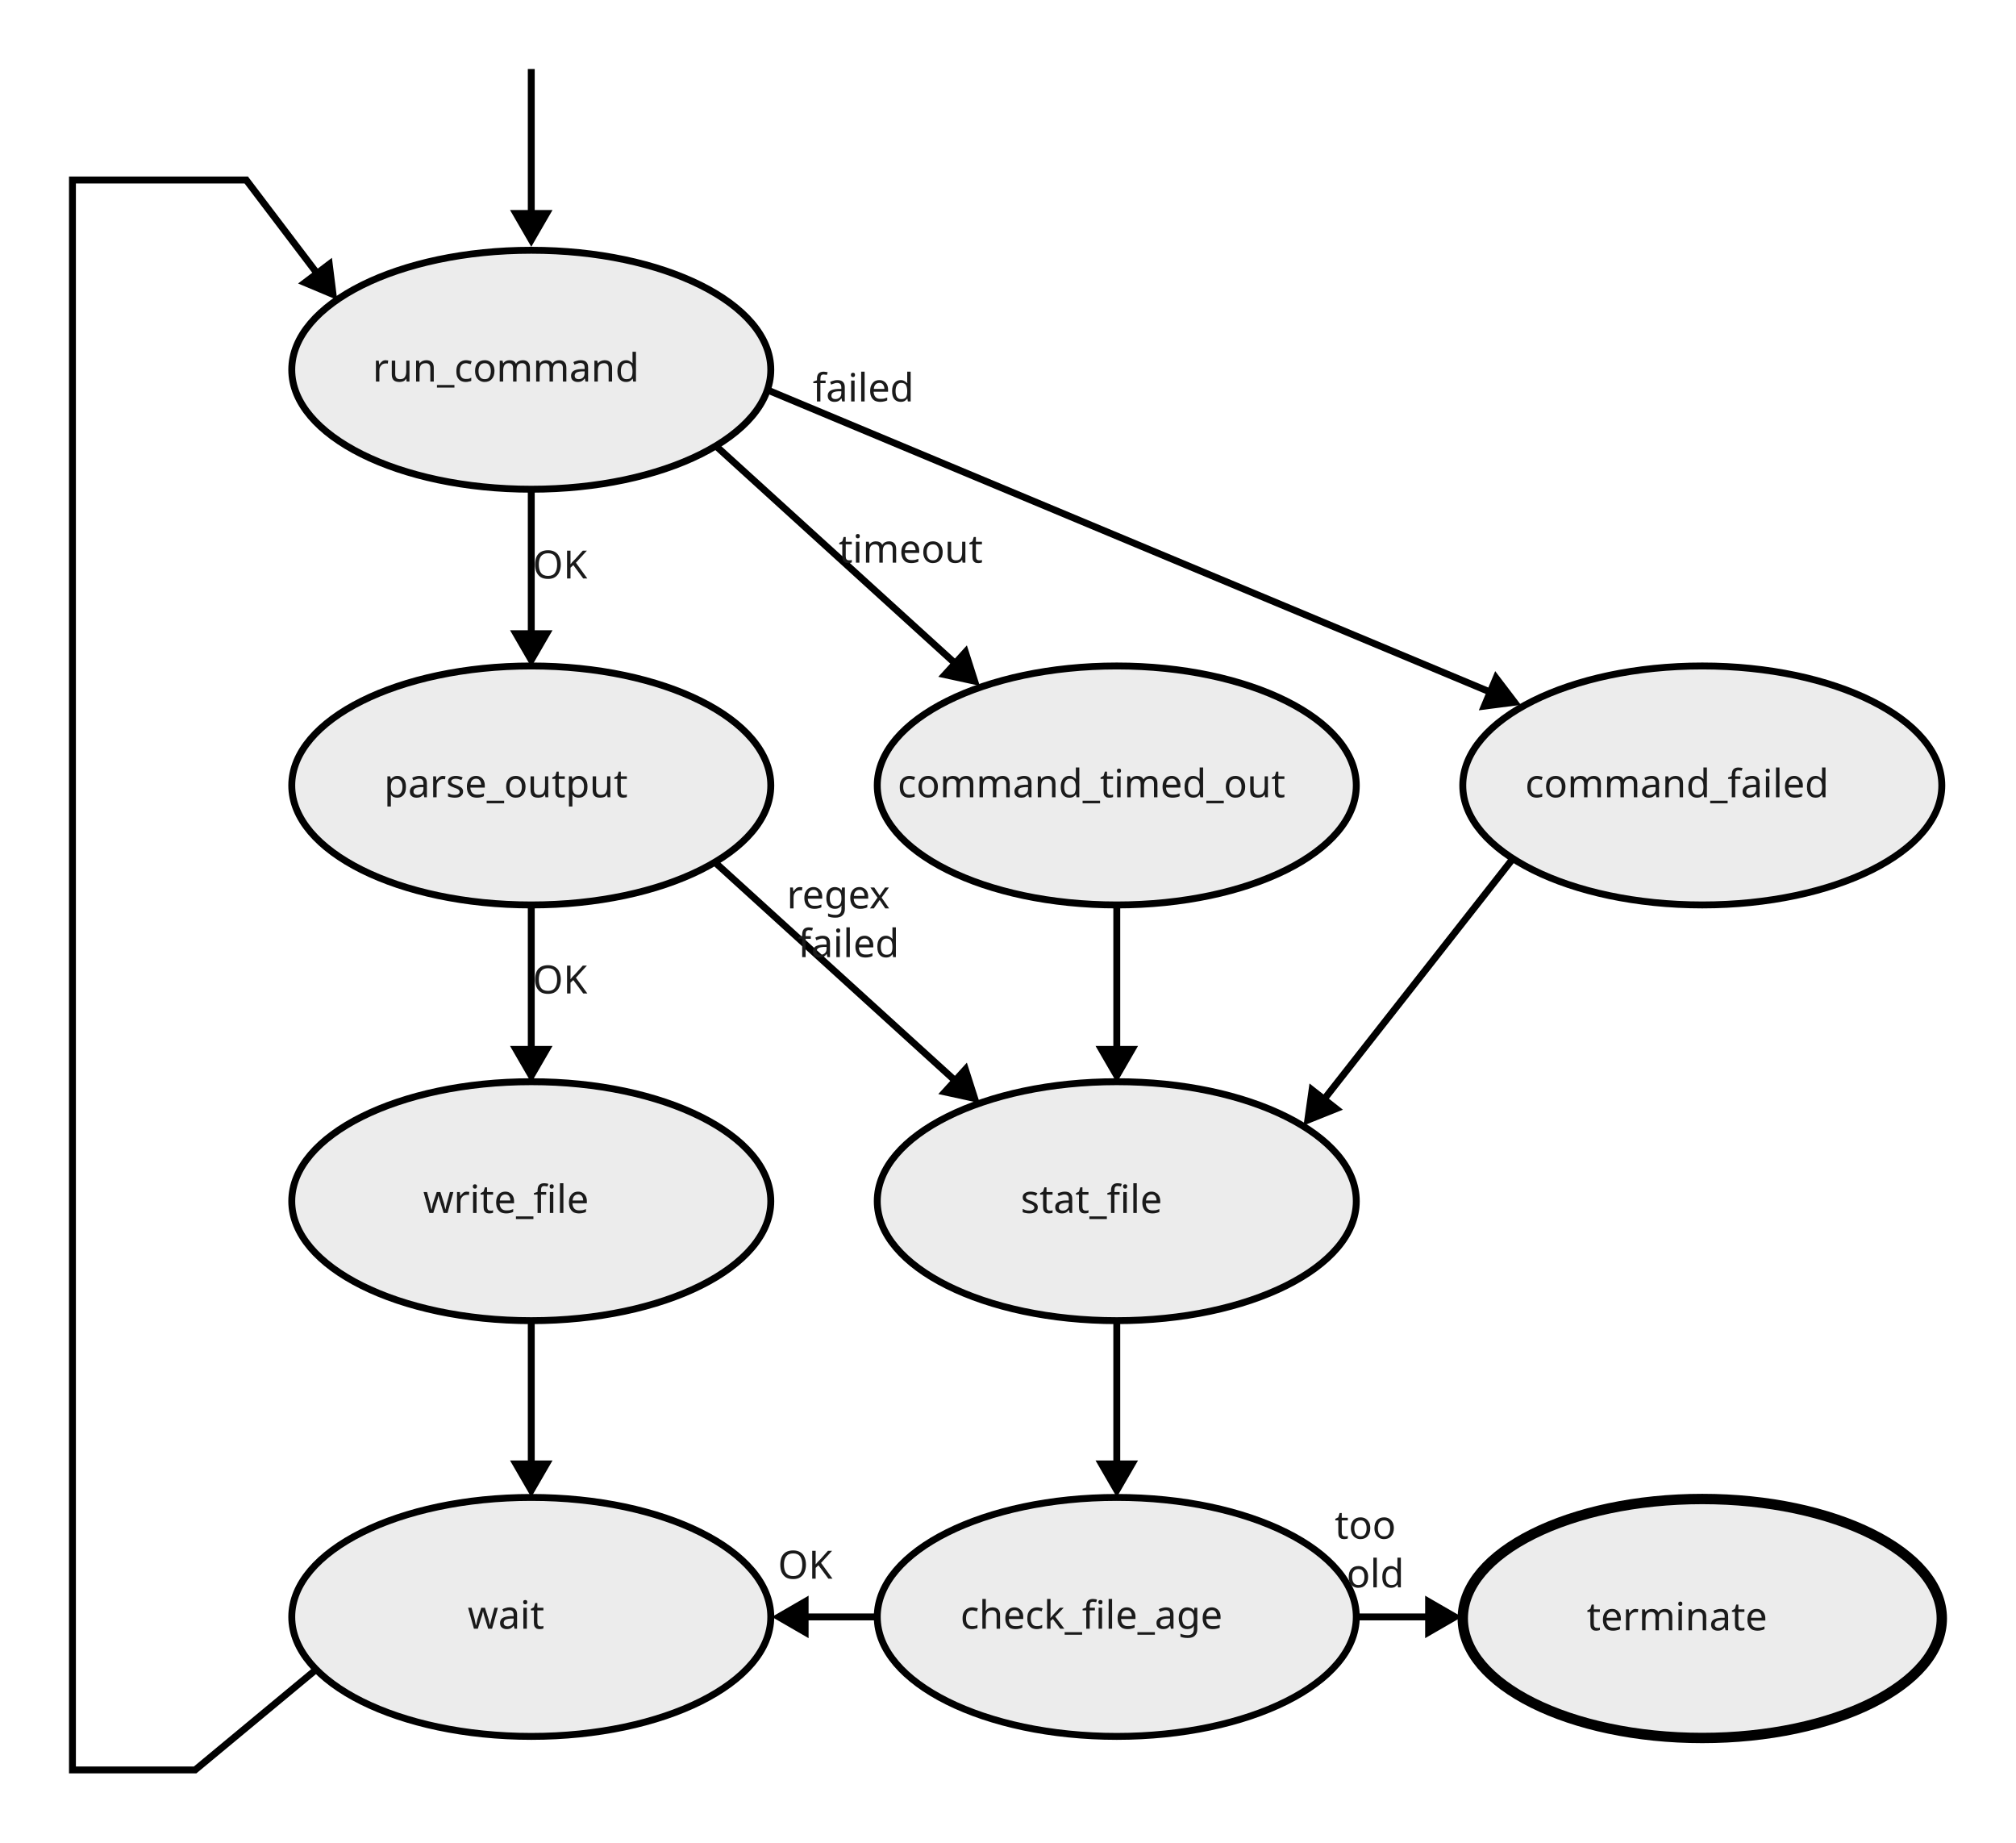
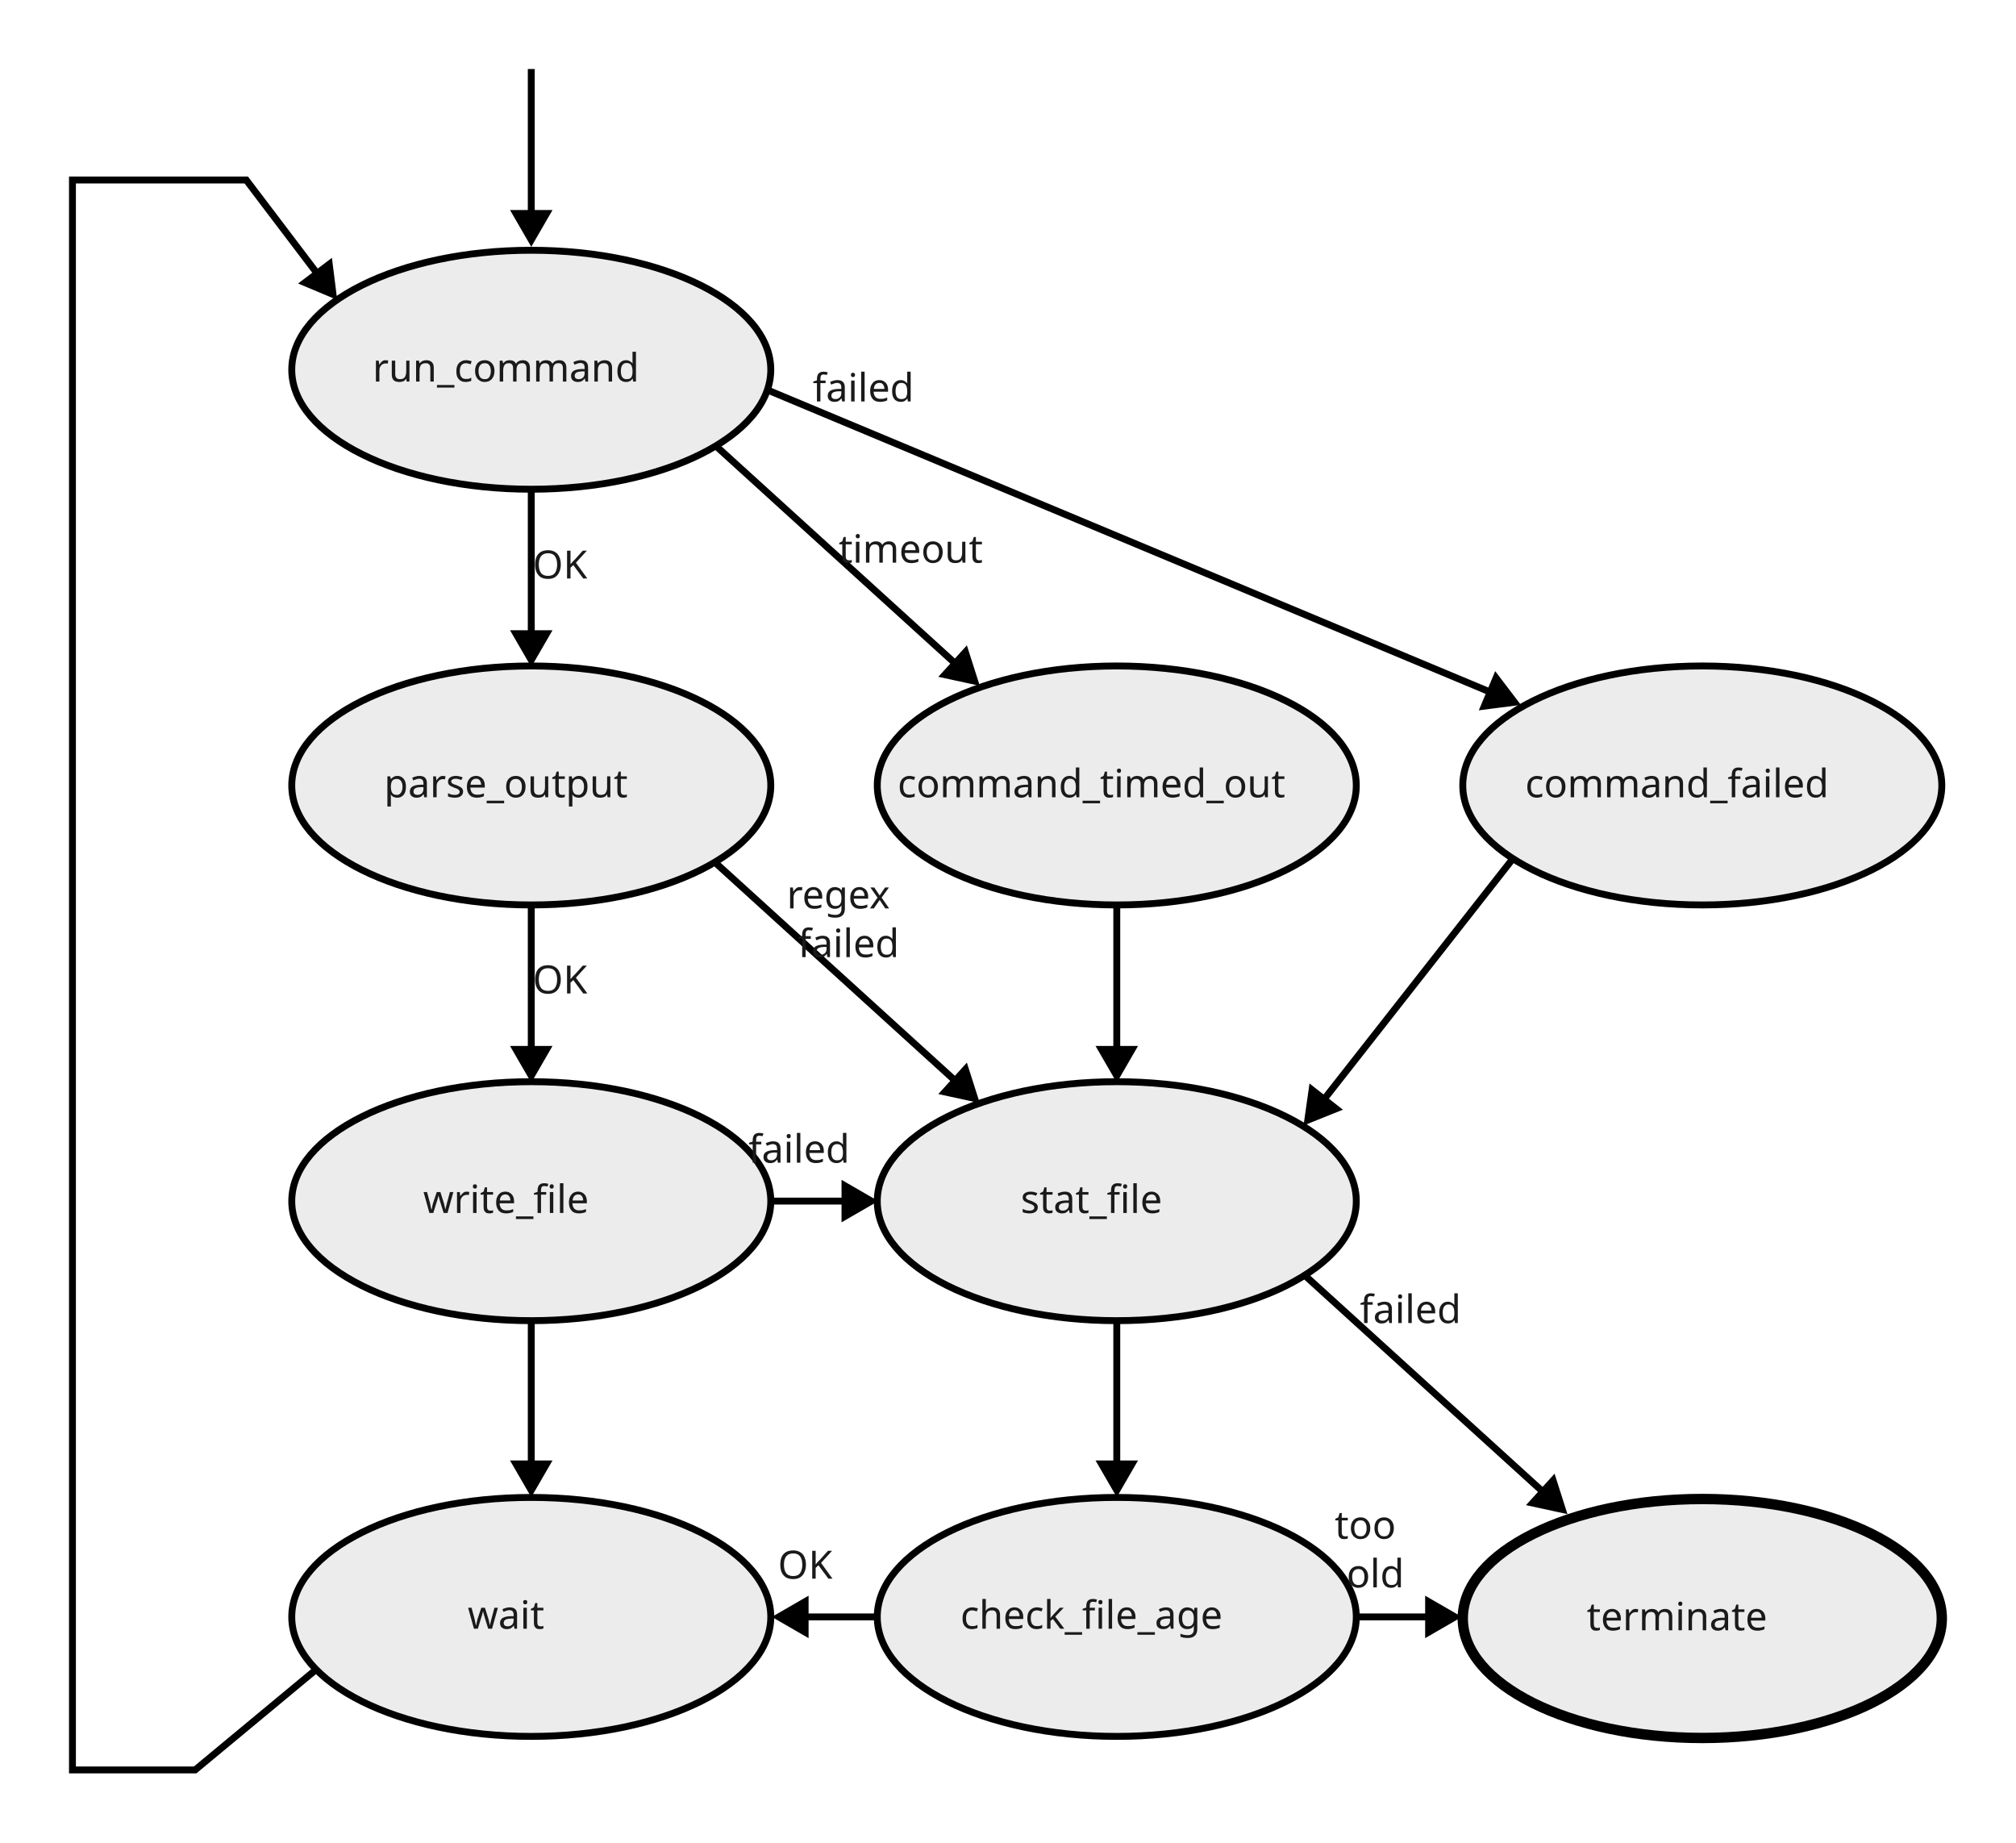
<svg xmlns="http://www.w3.org/2000/svg" width="146.062mm" height="133.459mm" viewBox="0 0 146.062 133.459" version="1.1" id="svg1">
  <defs id="defs1">
    <marker style="overflow:visible" id="Triangle" refX="0" refY="0" orient="auto-start-reverse" markerWidth="1" markerHeight="1" viewBox="0 0 1 1" preserveAspectRatio="xMidYMid">
      <path transform="scale(0.5)" style="fill:context-stroke;fill-rule:evenodd;stroke:context-stroke;stroke-width:1pt" d="M 5.77,0 -2.88,5 V -5 Z" id="path135" />
    </marker>
  </defs>
  <g id="layer1" transform="translate(-59.92768,-19.36622)">
    <ellipse style="fill:#ececec;stroke:#000000;stroke-width:0.5;stroke-opacity:1;-inkscape-stroke:none" id="path1" cx="98.419" cy="46.149" rx="17.353" ry="8.655" />
    <text xml:space="preserve" style="font-size:2.822px;line-height:1.25;font-family:sans-serif;text-align:center;text-decoration-color:#000000;letter-spacing:0px;word-spacing:0px;text-anchor:middle;fill:#1a1a1a;stroke:none;stroke-width:0.5;stroke-opacity:1;-inkscape-stroke:none" x="98.419" y="47.004" id="text1">
      <tspan id="tspan1" style="fill:#1a1a1a;stroke:none;stroke-width:0.5" x="98.419" y="47.004">run_command</tspan>
    </text>
    <ellipse style="fill:#ececec;stroke:#000000;stroke-width:0.5;stroke-opacity:1;-inkscape-stroke:none" id="ellipse1" cx="140.84" cy="76.262" rx="17.353" ry="8.655" />
    <text xml:space="preserve" style="font-size:2.822px;line-height:1.25;font-family:sans-serif;text-align:center;text-decoration-color:#000000;letter-spacing:0px;word-spacing:0px;text-anchor:middle;fill:#1a1a1a;stroke:none;stroke-width:0.5;stroke-opacity:1;-inkscape-stroke:none" x="140.84" y="77.118" id="text2">
      <tspan id="tspan2" style="fill:#1a1a1a;stroke:none;stroke-width:0.5" x="140.84" y="77.118">command_timed_out</tspan>
    </text>
    <ellipse style="fill:#ececec;stroke:#000000;stroke-width:0.5;stroke-opacity:1;-inkscape-stroke:none" id="ellipse2" cx="183.261" cy="76.262" rx="17.353" ry="8.655" />
    <text xml:space="preserve" style="font-size:2.822px;line-height:1.25;font-family:sans-serif;text-align:center;text-decoration-color:#000000;letter-spacing:0px;word-spacing:0px;text-anchor:middle;fill:#1a1a1a;stroke:none;stroke-width:0.5;stroke-opacity:1;-inkscape-stroke:none" x="183.261" y="77.118" id="text3">
      <tspan id="tspan3" style="fill:#1a1a1a;stroke:none;stroke-width:0.5" x="183.261" y="77.118">command_failed</tspan>
    </text>
    <ellipse style="fill:#ececec;stroke:#000000;stroke-width:0.5;stroke-opacity:1;-inkscape-stroke:none" id="ellipse3" cx="98.419" cy="76.262" rx="17.353" ry="8.655" />
    <text xml:space="preserve" style="font-size:2.822px;line-height:1.25;font-family:sans-serif;text-align:center;text-decoration-color:#000000;letter-spacing:0px;word-spacing:0px;text-anchor:middle;fill:#1a1a1a;stroke:none;stroke-width:0.5;stroke-opacity:1;-inkscape-stroke:none" x="98.419" y="77.118" id="text4">
      <tspan id="tspan4" style="fill:#1a1a1a;stroke:none;stroke-width:0.5" x="98.419" y="77.118">parse_output</tspan>
    </text>
    <ellipse style="fill:#ececec;stroke:#000000;stroke-width:0.5;stroke-opacity:1;-inkscape-stroke:none" id="ellipse4" cx="98.419" cy="106.376" rx="17.353" ry="8.655" />
    <text xml:space="preserve" style="font-size:2.822px;line-height:1.25;font-family:sans-serif;text-align:center;text-decoration-color:#000000;letter-spacing:0px;word-spacing:0px;text-anchor:middle;fill:#1a1a1a;stroke:none;stroke-width:0.5;stroke-opacity:1;-inkscape-stroke:none" x="98.419" y="107.231" id="text5">
      <tspan id="tspan5" style="fill:#1a1a1a;stroke:none;stroke-width:0.5" x="98.419" y="107.231">write_file</tspan>
    </text>
    <ellipse style="fill:#ececec;stroke:#000000;stroke-width:0.5;stroke-opacity:1;-inkscape-stroke:none" id="ellipse5" cx="140.84" cy="106.376" rx="17.353" ry="8.655" />
    <text xml:space="preserve" style="font-size:2.822px;line-height:1.25;font-family:sans-serif;text-align:center;text-decoration-color:#000000;letter-spacing:0px;word-spacing:0px;text-anchor:middle;fill:#1a1a1a;stroke:none;stroke-width:0.5;stroke-opacity:1;-inkscape-stroke:none" x="140.84" y="107.231" id="text6">
      <tspan id="tspan6" style="fill:#1a1a1a;stroke:none;stroke-width:0.5" x="140.84" y="107.231">stat_file</tspan>
    </text>
    <ellipse style="fill:#ececec;stroke:#000000;stroke-width:0.5;stroke-opacity:1;-inkscape-stroke:none" id="ellipse6" cx="98.419" cy="136.49" rx="17.353" ry="8.655" />
    <text xml:space="preserve" style="font-size:2.822px;line-height:1.25;font-family:sans-serif;text-align:center;text-decoration-color:#000000;letter-spacing:0px;word-spacing:0px;text-anchor:middle;fill:#1a1a1a;stroke:none;stroke-width:0.5;stroke-opacity:1;-inkscape-stroke:none" x="98.419" y="137.345" id="text7">
      <tspan id="tspan7" style="fill:#1a1a1a;stroke:none;stroke-width:0.5" x="98.419" y="137.345">wait</tspan>
    </text>
    <path style="fill:none;stroke:#000000;stroke-width:0.5;stroke-dasharray:none;stroke-opacity:1;marker-end:url(#Triangle)" d="M 98.419,54.803 V 65.906" id="path7" />
    <path style="font-variation-settings:normal;opacity:1;vector-effect:none;fill:none;fill-opacity:1;stroke:#000000;stroke-width:0.5;stroke-linecap:butt;stroke-linejoin:miter;stroke-miterlimit:4;stroke-dasharray:none;stroke-dashoffset:0;stroke-opacity:1;-inkscape-stroke:none;marker-end:url(#Triangle);stop-color:#000000;stop-opacity:1" d="m 111.792,51.665 17.808,16.184" id="path8" />
    <text xml:space="preserve" style="font-size:2.822px;line-height:1.25;font-family:sans-serif;font-variation-settings:normal;text-align:center;text-decoration-color:#000000;letter-spacing:0px;word-spacing:0px;text-anchor:middle;opacity:1;fill:#1a1a1a;fill-opacity:1;stroke:#000000;stroke-width:0;stroke-linecap:butt;stroke-linejoin:miter;stroke-miterlimit:4;stroke-dasharray:none;stroke-dashoffset:0;stroke-opacity:1;marker-end:url(#Triangle)" x="127.746" y="60.126" id="text8">
      <tspan id="tspan8" style="fill:#1a1a1a;fill-opacity:1;stroke-width:0;stroke-dasharray:none" x="127.746" y="60.126">timeout</tspan>
    </text>
    <path style="font-variation-settings:normal;opacity:1;vector-effect:none;fill:none;fill-opacity:1;stroke:#000000;stroke-width:0.5;stroke-linecap:butt;stroke-linejoin:miter;stroke-miterlimit:4;stroke-dasharray:none;stroke-dashoffset:0;stroke-opacity:1;-inkscape-stroke:none;marker-end:url(#Triangle);stop-color:#000000;stop-opacity:1" d="M 115.523,47.612 168.481,69.742" id="path9" />
    <text xml:space="preserve" style="font-size:2.822px;line-height:1.25;font-family:sans-serif;font-variation-settings:normal;text-align:center;text-decoration-color:#000000;letter-spacing:0px;word-spacing:0px;text-anchor:middle;opacity:1;fill:#1a1a1a;fill-opacity:1;stroke:#000000;stroke-width:0;stroke-linecap:butt;stroke-linejoin:miter;stroke-miterlimit:4;stroke-dasharray:none;stroke-dashoffset:0;stroke-opacity:1;marker-end:url(#Triangle)" x="124.308" y="48.447" id="text9">
      <tspan id="tspan9" style="fill:#1a1a1a;fill-opacity:1;stroke-width:0;stroke-dasharray:none" x="124.308" y="48.447">failed</tspan>
    </text>
    <path style="fill:none;stroke:#000000;stroke-width:0.5;stroke-dasharray:none;stroke-opacity:1;marker-end:url(#Triangle)" d="M 140.84,84.917 V 96.019" id="path10" />
    <path style="fill:none;stroke:#000000;stroke-width:0.5;stroke-dasharray:none;stroke-opacity:1;marker-end:url(#Triangle)" d="M 169.54,81.561 155.466,99.497" id="path11" />
    <path style="fill:none;stroke:#000000;stroke-width:0.5;stroke-dasharray:none;stroke-opacity:1;marker-end:url(#Triangle)" d="M 98.419,84.917 V 96.019" id="path12" />
    <text xml:space="preserve" style="font-size:2.822px;line-height:1.25;font-family:sans-serif;font-variation-settings:normal;text-align:center;text-decoration-color:#000000;letter-spacing:0px;word-spacing:0px;text-anchor:middle;opacity:1;fill:#1a1a1a;fill-opacity:1;stroke:#000000;stroke-width:0;stroke-linecap:butt;stroke-linejoin:miter;stroke-miterlimit:4;stroke-dasharray:none;stroke-dashoffset:0;stroke-opacity:1;marker-end:url(#Triangle)" x="102.335" y="61.27" id="text12">
      <tspan id="tspan12" style="fill:#1a1a1a;fill-opacity:1;stroke-width:0;stroke-dasharray:none" x="102.335" y="61.27">OK</tspan>
    </text>
    <text xml:space="preserve" style="font-size:2.822px;line-height:1.25;font-family:sans-serif;font-variation-settings:normal;text-align:center;text-decoration-color:#000000;letter-spacing:0px;word-spacing:0px;text-anchor:middle;opacity:1;fill:#1a1a1a;fill-opacity:1;stroke:#000000;stroke-width:0;stroke-linecap:butt;stroke-linejoin:miter;stroke-miterlimit:4;stroke-dasharray:none;stroke-dashoffset:0;stroke-opacity:1;marker-end:url(#Triangle)" x="102.335" y="91.328" id="text13">
      <tspan id="tspan13" style="fill:#1a1a1a;fill-opacity:1;stroke-width:0;stroke-dasharray:none" x="102.335" y="91.328">OK</tspan>
    </text>
    <path style="font-variation-settings:normal;opacity:1;vector-effect:none;fill:none;fill-opacity:1;stroke:#000000;stroke-width:0.5;stroke-linecap:butt;stroke-linejoin:miter;stroke-miterlimit:4;stroke-dasharray:none;stroke-dashoffset:0;stroke-opacity:1;-inkscape-stroke:none;marker-end:url(#Triangle);stop-color:#000000;stop-opacity:1" d="m 111.792,81.89 17.808,16.184" id="path13" />
    <text xml:space="preserve" style="font-size:2.822px;line-height:1.25;font-family:sans-serif;font-variation-settings:normal;text-align:center;text-decoration-color:#000000;letter-spacing:0px;word-spacing:0px;text-anchor:middle;opacity:1;fill:#1a1a1a;fill-opacity:1;stroke:#000000;stroke-width:0;stroke-linecap:butt;stroke-linejoin:miter;stroke-miterlimit:4;stroke-dasharray:none;stroke-dashoffset:0;stroke-opacity:1;marker-end:url(#Triangle)" x="123.237" y="85.167" id="text14">
      <tspan id="tspan14" style="fill:#1a1a1a;fill-opacity:1;stroke-width:0;stroke-dasharray:none" x="123.237" y="85.167">regex</tspan>
      <tspan style="fill:#1a1a1a;fill-opacity:1;stroke-width:0;stroke-dasharray:none" x="123.237" y="88.695" id="tspan15">failed</tspan>
    </text>
    <path style="fill:none;stroke:#000000;stroke-width:0.5;stroke-dasharray:none;stroke-opacity:1;marker-end:url(#Triangle)" d="m 98.419,114.943 v 11.102" id="path15" />
    <path style="font-variation-settings:normal;opacity:1;vector-effect:none;fill:none;fill-opacity:1;stroke:#000000;stroke-width:0.5;stroke-linecap:butt;stroke-linejoin:miter;stroke-miterlimit:4;stroke-dasharray:none;stroke-dashoffset:0;stroke-opacity:1;-inkscape-stroke:none;marker-end:url(#Triangle);stop-color:#000000;stop-opacity:1" d="m 82.835,140.297 -8.77,7.277 h -8.888 V 32.404 h 12.591 l 5.518,7.274" id="path16" />
    <ellipse style="fill:#ececec;stroke:#000000;stroke-width:0.5;stroke-opacity:1;-inkscape-stroke:none" id="ellipse16" cx="140.84" cy="136.49" rx="17.353" ry="8.655" />
    <text xml:space="preserve" style="font-size:2.822px;line-height:1.25;font-family:sans-serif;text-align:center;text-decoration-color:#000000;letter-spacing:0px;word-spacing:0px;text-anchor:middle;fill:#1a1a1a;stroke:none;stroke-width:0.5;stroke-opacity:1;-inkscape-stroke:none" x="140.84" y="137.345" id="text16">
      <tspan id="tspan16" style="fill:#1a1a1a;stroke:none;stroke-width:0.5" x="140.84" y="137.345">check_file_age</tspan>
    </text>
    <path style="fill:none;stroke:#000000;stroke-width:0.5;stroke-dasharray:none;stroke-opacity:1;marker-end:url(#Triangle)" d="m 140.84,114.943 v 11.102" id="path17" />
    <ellipse style="fill:#ececec;stroke:#000000;stroke-width:0.75;stroke-dasharray:none;stroke-opacity:1" id="ellipse17" cx="183.261" cy="136.604" rx="17.353" ry="8.655" />
    <text xml:space="preserve" style="font-size:2.822px;line-height:1.25;font-family:sans-serif;text-align:center;text-decoration-color:#000000;letter-spacing:0px;word-spacing:0px;text-anchor:middle;fill:#1a1a1a;stroke:none;stroke-width:0.5;stroke-opacity:1;-inkscape-stroke:none" x="183.261" y="137.459" id="text17">
      <tspan id="tspan17" style="fill:#1a1a1a;stroke:none;stroke-width:0.5" x="183.261" y="137.459">terminate</tspan>
    </text>
    <path style="fill:none;stroke:#000000;stroke-width:0.5;stroke-dasharray:none;stroke-opacity:1;marker-end:url(#Triangle)" d="M 98.419,24.366 V 35.468" id="path18" />
    <path style="font-variation-settings:normal;opacity:1;vector-effect:none;fill:none;fill-opacity:1;stroke:#000000;stroke-width:0.5;stroke-linecap:butt;stroke-linejoin:miter;stroke-miterlimit:4;stroke-dasharray:none;stroke-dashoffset:0;stroke-opacity:1;-inkscape-stroke:none;marker-end:url(#Triangle);stop-color:#000000;stop-opacity:1" d="m 123.487,136.49 h -5.863" id="path19" />
    <text xml:space="preserve" style="font-size:2.822px;line-height:1.25;font-family:sans-serif;font-variation-settings:normal;text-align:center;text-decoration-color:#000000;letter-spacing:0px;word-spacing:0px;text-anchor:middle;opacity:1;fill:#1a1a1a;fill-opacity:1;stroke:#000000;stroke-width:0;stroke-linecap:butt;stroke-linejoin:miter;stroke-miterlimit:4;stroke-dasharray:none;stroke-dashoffset:0;stroke-opacity:1;marker-end:url(#Triangle)" x="120.099" y="133.719" id="text19">
      <tspan id="tspan19" style="fill:#1a1a1a;fill-opacity:1;stroke-width:0;stroke-dasharray:none" x="120.099" y="133.719">OK</tspan>
    </text>
    <path style="font-variation-settings:normal;opacity:1;vector-effect:none;fill:none;fill-opacity:1;stroke:#000000;stroke-width:0.5;stroke-linecap:butt;stroke-linejoin:miter;stroke-miterlimit:4;stroke-dasharray:none;stroke-dashoffset:0;stroke-opacity:1;-inkscape-stroke:none;marker-end:url(#Triangle);stop-color:#000000;stop-opacity:1" d="m 158.205,136.49 h 5.863" id="path20" />
    <text xml:space="preserve" style="font-size:2.822px;line-height:1.25;font-family:sans-serif;font-variation-settings:normal;text-align:center;text-decoration-color:#000000;letter-spacing:0px;word-spacing:0px;text-anchor:middle;opacity:1;fill:#1a1a1a;fill-opacity:1;stroke:#000000;stroke-width:0;stroke-linecap:butt;stroke-linejoin:miter;stroke-miterlimit:4;stroke-dasharray:none;stroke-dashoffset:0;stroke-opacity:1;marker-end:url(#Triangle)" x="161.409" y="130.825" id="text20">
      <tspan id="tspan20" style="fill:#1a1a1a;fill-opacity:1;stroke-width:0;stroke-dasharray:none" x="161.409" y="130.825">too</tspan>
      <tspan style="fill:#1a1a1a;fill-opacity:1;stroke-width:0;stroke-dasharray:none" x="161.409" y="134.353" id="tspan21">old</tspan>
    </text>
+     <path style="font-variation-settings:normal;opacity:1;vector-effect:none;fill:none;fill-opacity:1;stroke:#000000;stroke-width:0.5;stroke-linecap:butt;stroke-linejoin:miter;stroke-miterlimit:4;stroke-dasharray:none;stroke-dashoffset:0;stroke-opacity:1;-inkscape-stroke:none;marker-end:url(#Triangle);stop-color:#000000;stop-opacity:1" d="m 154.371,111.666 17.808,16.184" id="path2" />
+     <text xml:space="preserve" style="font-size:2.822px;line-height:1.25;font-family:sans-serif;font-variation-settings:normal;text-align:center;text-decoration-color:#000000;letter-spacing:0px;word-spacing:0px;text-anchor:middle;opacity:1;fill:#1a1a1a;fill-opacity:1;stroke:#000000;stroke-width:0;stroke-linecap:butt;stroke-linejoin:miter;stroke-miterlimit:4;stroke-dasharray:none;stroke-dashoffset:0;stroke-opacity:1;marker-end:url(#Triangle)" x="163.946" y="115.204" id="text11">
+       <tspan style="fill:#1a1a1a;fill-opacity:1;stroke-width:0;stroke-dasharray:none" x="163.946" y="115.204" id="tspan11">failed</tspan>
+     </text>
+     <path style="font-variation-settings:normal;opacity:1;vector-effect:none;fill:none;fill-opacity:1;stroke:#000000;stroke-width:0.5;stroke-linecap:butt;stroke-linejoin:miter;stroke-miterlimit:4;stroke-dasharray:none;stroke-dashoffset:0;stroke-opacity:1;-inkscape-stroke:none;marker-end:url(#Triangle);stop-color:#000000;stop-opacity:1" d="m 115.922,106.369 h 5.863" id="path14" />
+     <text xml:space="preserve" style="font-size:2.822px;line-height:1.25;font-family:sans-serif;font-variation-settings:normal;text-align:center;text-decoration-color:#000000;letter-spacing:0px;word-spacing:0px;text-anchor:middle;opacity:1;fill:#1a1a1a;fill-opacity:1;stroke:#000000;stroke-width:0;stroke-linecap:butt;stroke-linejoin:miter;stroke-miterlimit:4;stroke-dasharray:none;stroke-dashoffset:0;stroke-opacity:1;marker-end:url(#Triangle)" x="119.649" y="103.585" id="text22">
+       <tspan style="fill:#1a1a1a;fill-opacity:1;stroke-width:0;stroke-dasharray:none" x="119.649" y="103.585" id="tspan22">failed</tspan>
+     </text>
  </g>
</svg>
